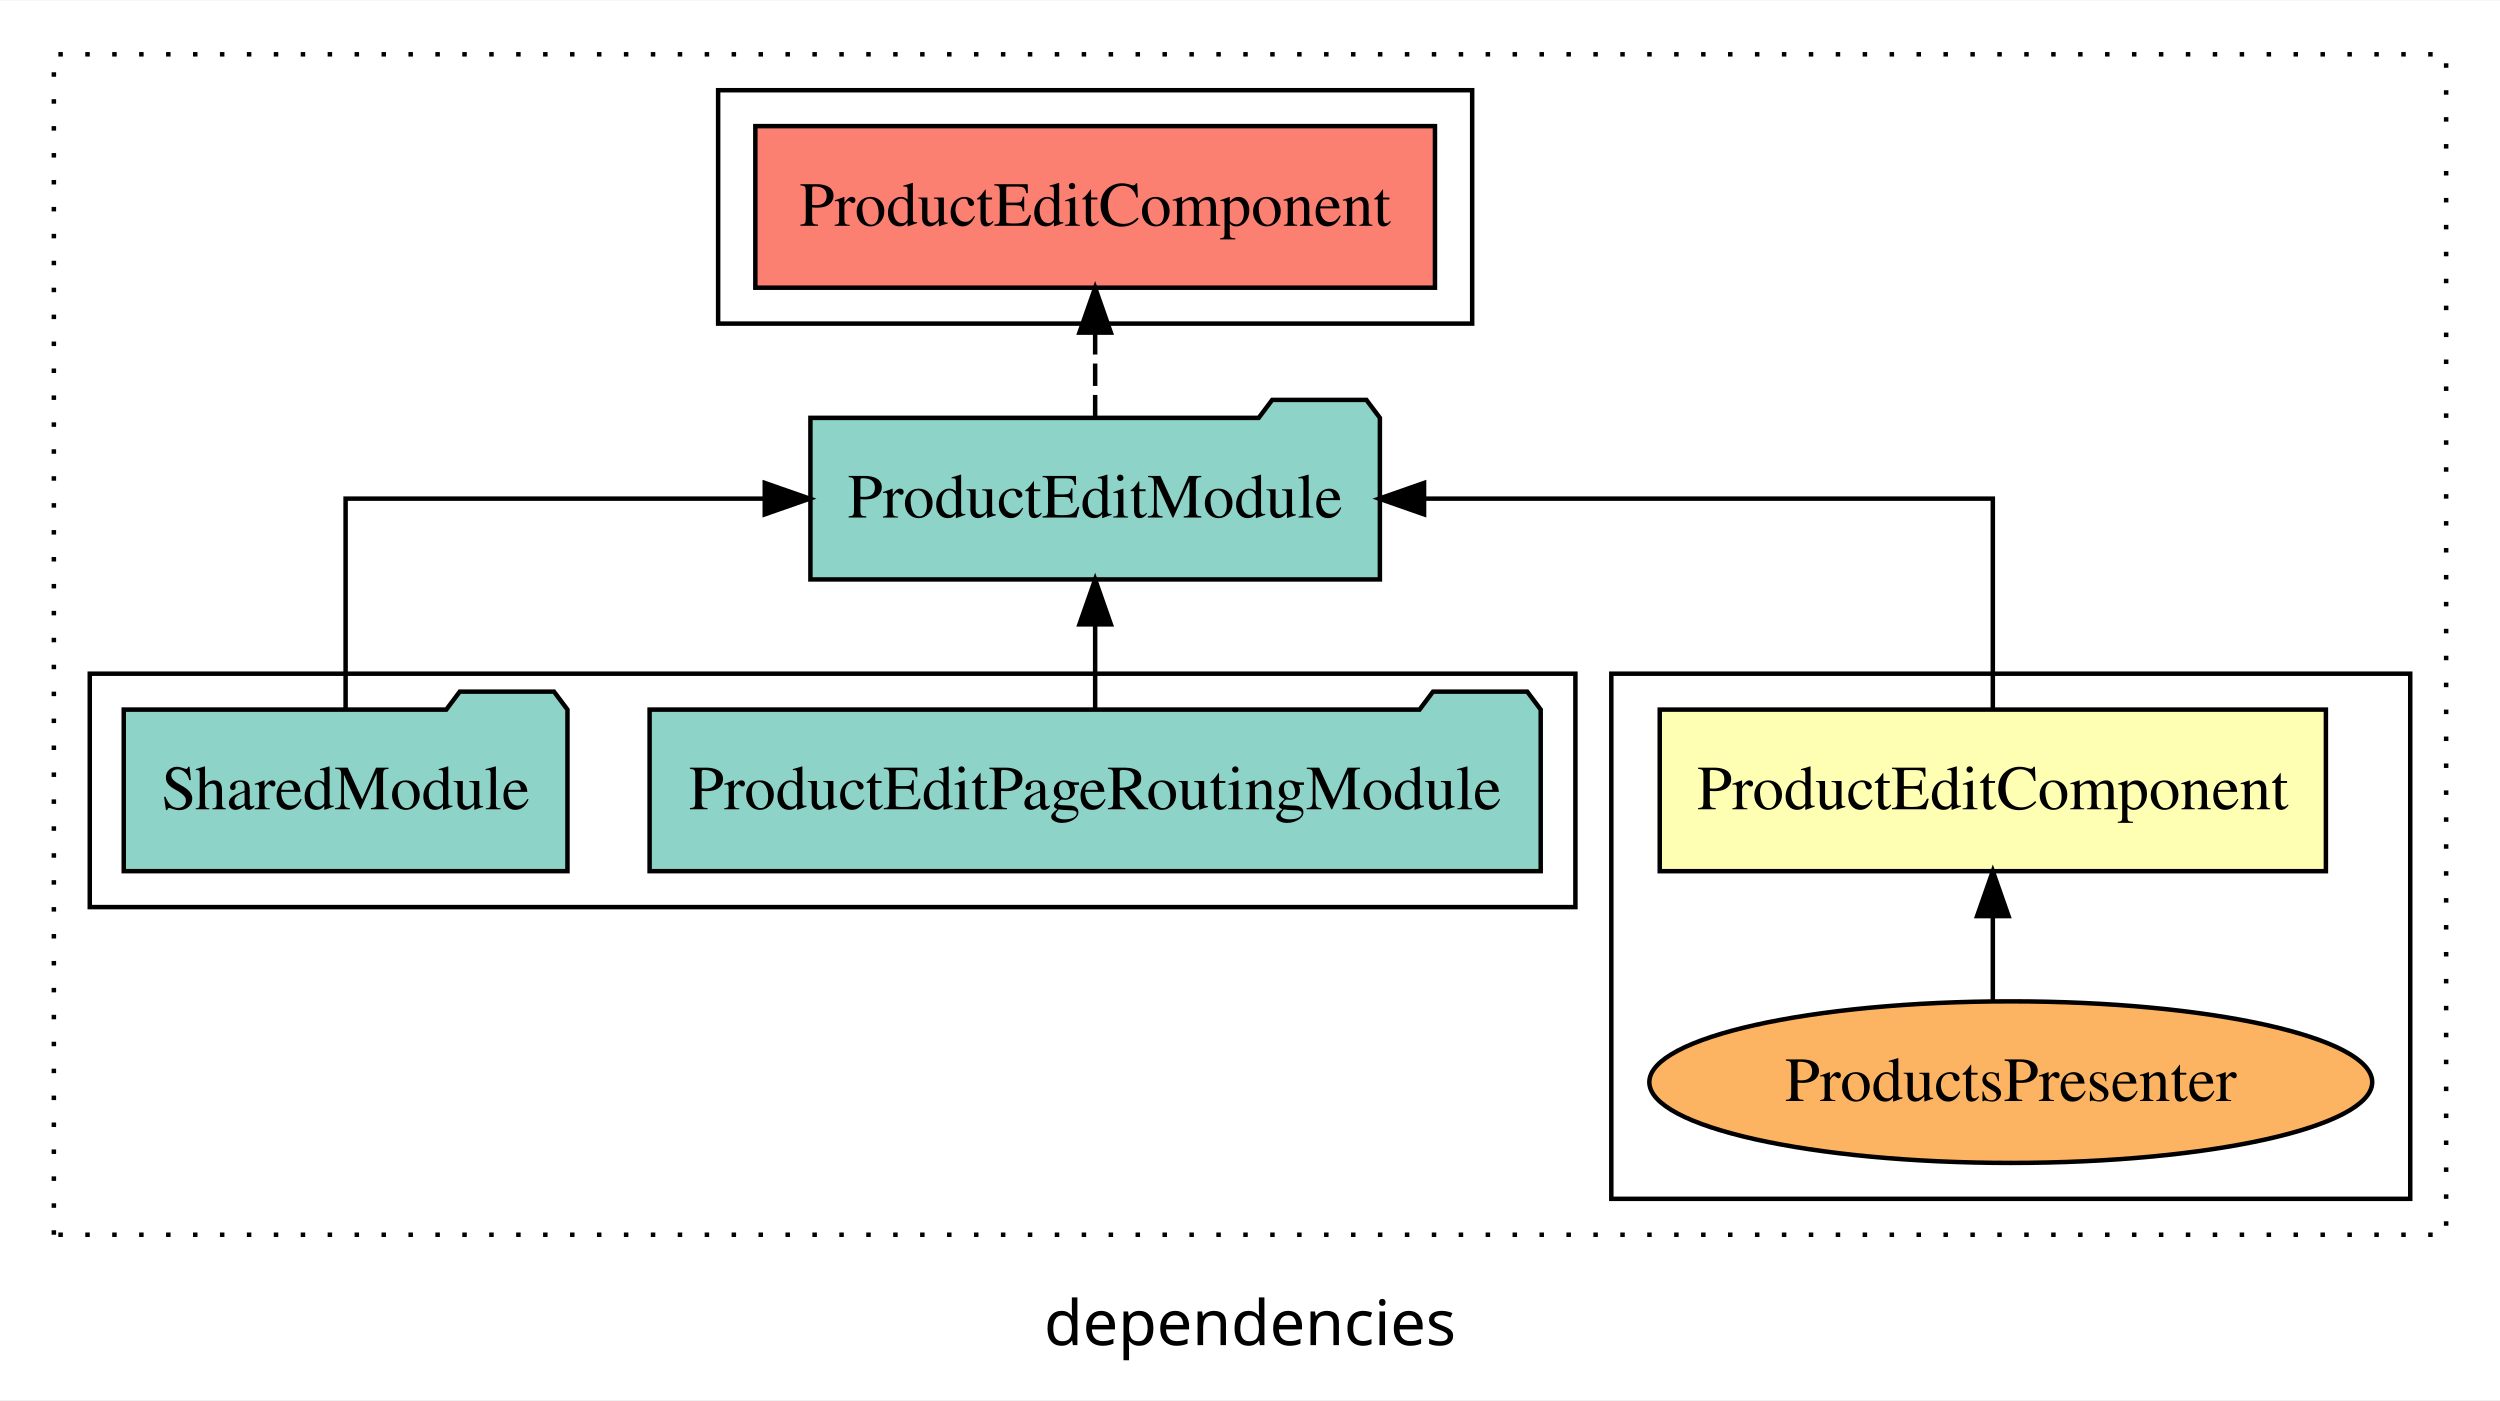
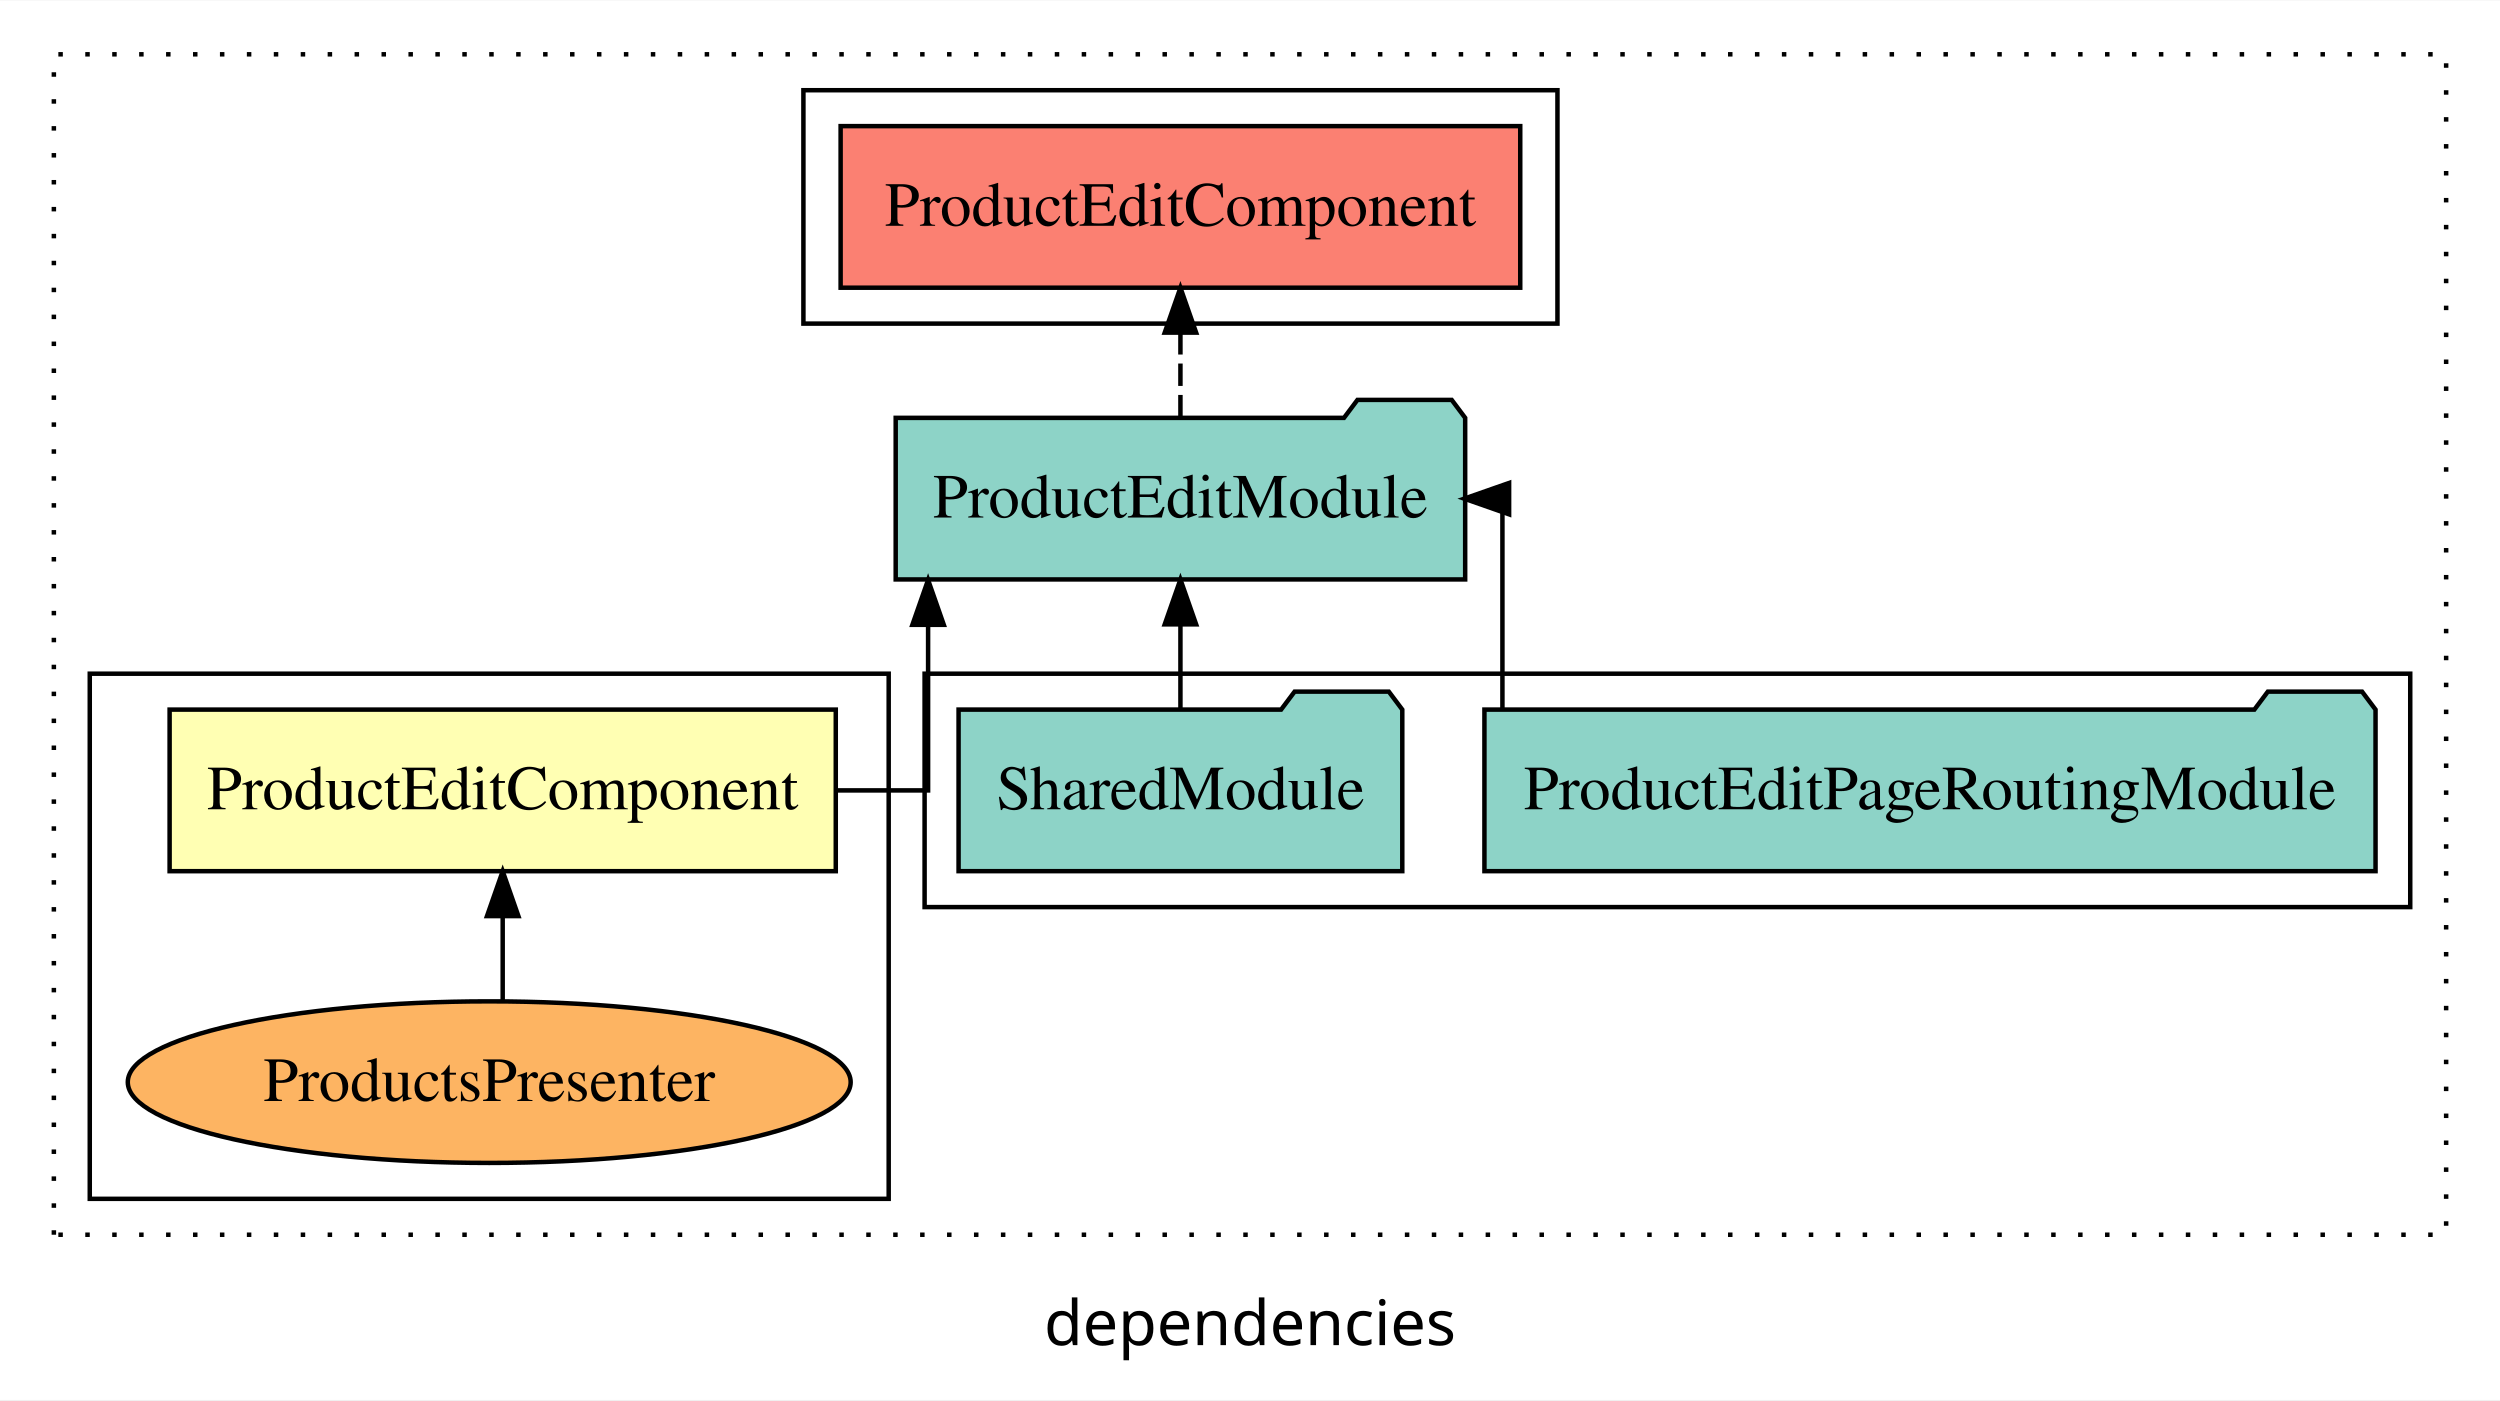
<svg xmlns="http://www.w3.org/2000/svg" width="557pt" height="312pt" viewBox="0.00 0.00 557.00 311.80">
  <g id="graph0" class="graph" transform="scale(1 1) rotate(0) translate(4 307.8)">
    <polygon fill="white" stroke="transparent" points="-4,4 -4,-307.8 553,-307.8 553,4 -4,4" />
    <text text-anchor="middle" x="274.5" y="-8.2" font-family="sans-serif" font-size="14.00">dependencies</text>
    <g id="clust1" class="cluster">
      <polygon fill="none" stroke="black" stroke-dasharray="1,5" points="8,-32.8 8,-295.8 541,-295.8 541,-32.8 8,-32.8" />
    </g>
-     <g id="clust5" class="cluster">
-       <polygon fill="none" stroke="black" points="156,-235.8 156,-287.8 324,-287.8 324,-235.8 156,-235.8" />
+     <g id="clust4" class="cluster">
+       <polygon fill="none" stroke="black" points="202,-105.8 202,-157.8 533,-157.8 533,-105.8 202,-105.8" />
    </g>
    <g id="clust3" class="cluster">
-       <polygon fill="none" stroke="black" points="355,-40.8 355,-157.8 533,-157.8 533,-40.8 355,-40.8" />
+       <polygon fill="none" stroke="black" points="16,-40.8 16,-157.8 194,-157.8 194,-40.8 16,-40.8" />
    </g>
-     <g id="clust4" class="cluster">
-       <polygon fill="none" stroke="black" points="16,-105.8 16,-157.8 347,-157.8 347,-105.8 16,-105.8" />
+     <g id="clust5" class="cluster">
+       <polygon fill="none" stroke="black" points="175,-235.8 175,-287.8 343,-287.8 343,-235.8 175,-235.8" />
    </g>
    <g id="node1" class="node">
-       <polygon fill="#ffffb3" stroke="black" points="514.21,-149.8 365.79,-149.8 365.79,-113.8 514.21,-113.8 514.21,-149.8" />
-       <text text-anchor="middle" x="440" y="-127.6" font-family="Times,serif" font-size="14.00">ProductEditComponent</text>
+       <polygon fill="#ffffb3" stroke="black" points="182.21,-149.8 33.79,-149.8 33.79,-113.8 182.21,-113.8 182.21,-149.8" />
+       <text text-anchor="middle" x="108" y="-127.6" font-family="Times,serif" font-size="14.00">ProductEditComponent</text>
    </g>
    <g id="node2" class="node">
-       <polygon fill="#8dd3c7" stroke="black" points="303.44,-214.8 300.44,-218.8 279.44,-218.8 276.44,-214.8 176.56,-214.8 176.56,-178.8 303.44,-178.8 303.44,-214.8" />
-       <text text-anchor="middle" x="240" y="-192.6" font-family="Times,serif" font-size="14.00">ProductEditModule</text>
+       <polygon fill="#8dd3c7" stroke="black" points="322.44,-214.8 319.44,-218.8 298.44,-218.8 295.44,-214.8 195.56,-214.8 195.56,-178.8 322.44,-178.8 322.44,-214.8" />
+       <text text-anchor="middle" x="259" y="-192.6" font-family="Times,serif" font-size="14.00">ProductEditModule</text>
    </g>
    <g id="edge1" class="edge">
-       <path fill="none" stroke="black" d="M440,-149.91C440,-169.14 440,-196.8 440,-196.8 440,-196.8 313.28,-196.8 313.28,-196.8" />
-       <polygon fill="black" stroke="black" points="313.28,-193.3 303.28,-196.8 313.28,-200.3 313.28,-193.3" />
+       <path fill="none" stroke="black" d="M182.22,-131.8C194.21,-131.8 202.78,-131.8 202.78,-131.8 202.78,-131.8 202.78,-168.69 202.78,-168.69" />
+       <polygon fill="black" stroke="black" points="199.28,-168.69 202.78,-178.69 206.28,-168.69 199.28,-168.69" />
    </g>
    <g id="node6" class="node">
-       <polygon fill="#fb8072" stroke="black" points="315.71,-279.8 164.29,-279.8 164.29,-243.8 315.71,-243.8 315.71,-279.8" />
-       <text text-anchor="middle" x="240" y="-257.6" font-family="Times,serif" font-size="14.00">ProductEditComponent </text>
+       <polygon fill="#fb8072" stroke="black" points="334.71,-279.8 183.29,-279.8 183.29,-243.8 334.71,-243.8 334.71,-279.8" />
+       <text text-anchor="middle" x="259" y="-257.6" font-family="Times,serif" font-size="14.00">ProductEditComponent </text>
    </g>
    <g id="edge5" class="edge">
-       <path fill="none" stroke="black" stroke-dasharray="5,2" d="M240,-214.91C240,-214.91 240,-233.79 240,-233.79" />
-       <polygon fill="black" stroke="black" points="236.5,-233.79 240,-243.79 243.5,-233.79 236.5,-233.79" />
+       <path fill="none" stroke="black" stroke-dasharray="5,2" d="M259,-214.91C259,-214.91 259,-233.79 259,-233.79" />
+       <polygon fill="black" stroke="black" points="255.5,-233.79 259,-243.79 262.5,-233.79 255.5,-233.79" />
    </g>
    <g id="node3" class="node">
-       <ellipse fill="#fdb462" stroke="black" cx="444" cy="-66.8" rx="80.53" ry="18" />
-       <text text-anchor="middle" x="444" y="-62.6" font-family="Times,serif" font-size="14.00">ProductsPresenter</text>
+       <ellipse fill="#fdb462" stroke="black" cx="105" cy="-66.8" rx="80.53" ry="18" />
+       <text text-anchor="middle" x="105" y="-62.6" font-family="Times,serif" font-size="14.00">ProductsPresenter</text>
    </g>
    <g id="edge2" class="edge">
-       <path fill="none" stroke="black" d="M440,-84.91C440,-84.91 440,-103.79 440,-103.79" />
-       <polygon fill="black" stroke="black" points="436.5,-103.79 440,-113.79 443.5,-103.79 436.5,-103.79" />
+       <path fill="none" stroke="black" d="M108,-84.91C108,-84.91 108,-103.79 108,-103.79" />
+       <polygon fill="black" stroke="black" points="104.5,-103.79 108,-113.79 111.5,-103.79 104.5,-103.79" />
    </g>
    <g id="node4" class="node">
-       <polygon fill="#8dd3c7" stroke="black" points="339.27,-149.8 336.27,-153.8 315.27,-153.8 312.27,-149.8 140.73,-149.8 140.73,-113.8 339.27,-113.8 339.27,-149.8" />
-       <text text-anchor="middle" x="240" y="-127.6" font-family="Times,serif" font-size="14.00">ProductEditPageRoutingModule</text>
+       <polygon fill="#8dd3c7" stroke="black" points="525.27,-149.8 522.27,-153.8 501.27,-153.8 498.27,-149.8 326.73,-149.8 326.73,-113.8 525.27,-113.8 525.27,-149.8" />
+       <text text-anchor="middle" x="426" y="-127.6" font-family="Times,serif" font-size="14.00">ProductEditPageRoutingModule</text>
    </g>
    <g id="edge3" class="edge">
-       <path fill="none" stroke="black" d="M240,-149.91C240,-149.91 240,-168.79 240,-168.79" />
-       <polygon fill="black" stroke="black" points="236.5,-168.79 240,-178.79 243.5,-168.79 236.5,-168.79" />
+       <path fill="none" stroke="black" d="M330.74,-149.91C330.74,-169.14 330.74,-196.8 330.74,-196.8 330.74,-196.8 329.89,-196.8 329.89,-196.8" />
+       <polygon fill="black" stroke="black" points="332.23,-193.3 322.23,-196.8 332.23,-200.3 332.23,-193.3" />
    </g>
    <g id="node5" class="node">
-       <polygon fill="#8dd3c7" stroke="black" points="122.43,-149.8 119.43,-153.8 98.43,-153.8 95.43,-149.8 23.57,-149.8 23.57,-113.8 122.43,-113.8 122.43,-149.8" />
-       <text text-anchor="middle" x="73" y="-127.6" font-family="Times,serif" font-size="14.00">SharedModule</text>
+       <polygon fill="#8dd3c7" stroke="black" points="308.43,-149.8 305.43,-153.8 284.43,-153.8 281.43,-149.8 209.57,-149.8 209.57,-113.8 308.43,-113.8 308.43,-149.8" />
+       <text text-anchor="middle" x="259" y="-127.6" font-family="Times,serif" font-size="14.00">SharedModule</text>
    </g>
    <g id="edge4" class="edge">
-       <path fill="none" stroke="black" d="M73,-149.91C73,-169.14 73,-196.8 73,-196.8 73,-196.8 166.39,-196.8 166.39,-196.8" />
-       <polygon fill="black" stroke="black" points="166.39,-200.3 176.39,-196.8 166.39,-193.3 166.39,-200.3" />
+       <path fill="none" stroke="black" d="M259,-149.91C259,-149.91 259,-168.79 259,-168.79" />
+       <polygon fill="black" stroke="black" points="255.5,-168.79 259,-178.79 262.5,-168.79 255.5,-168.79" />
    </g>
  </g>
</svg>
